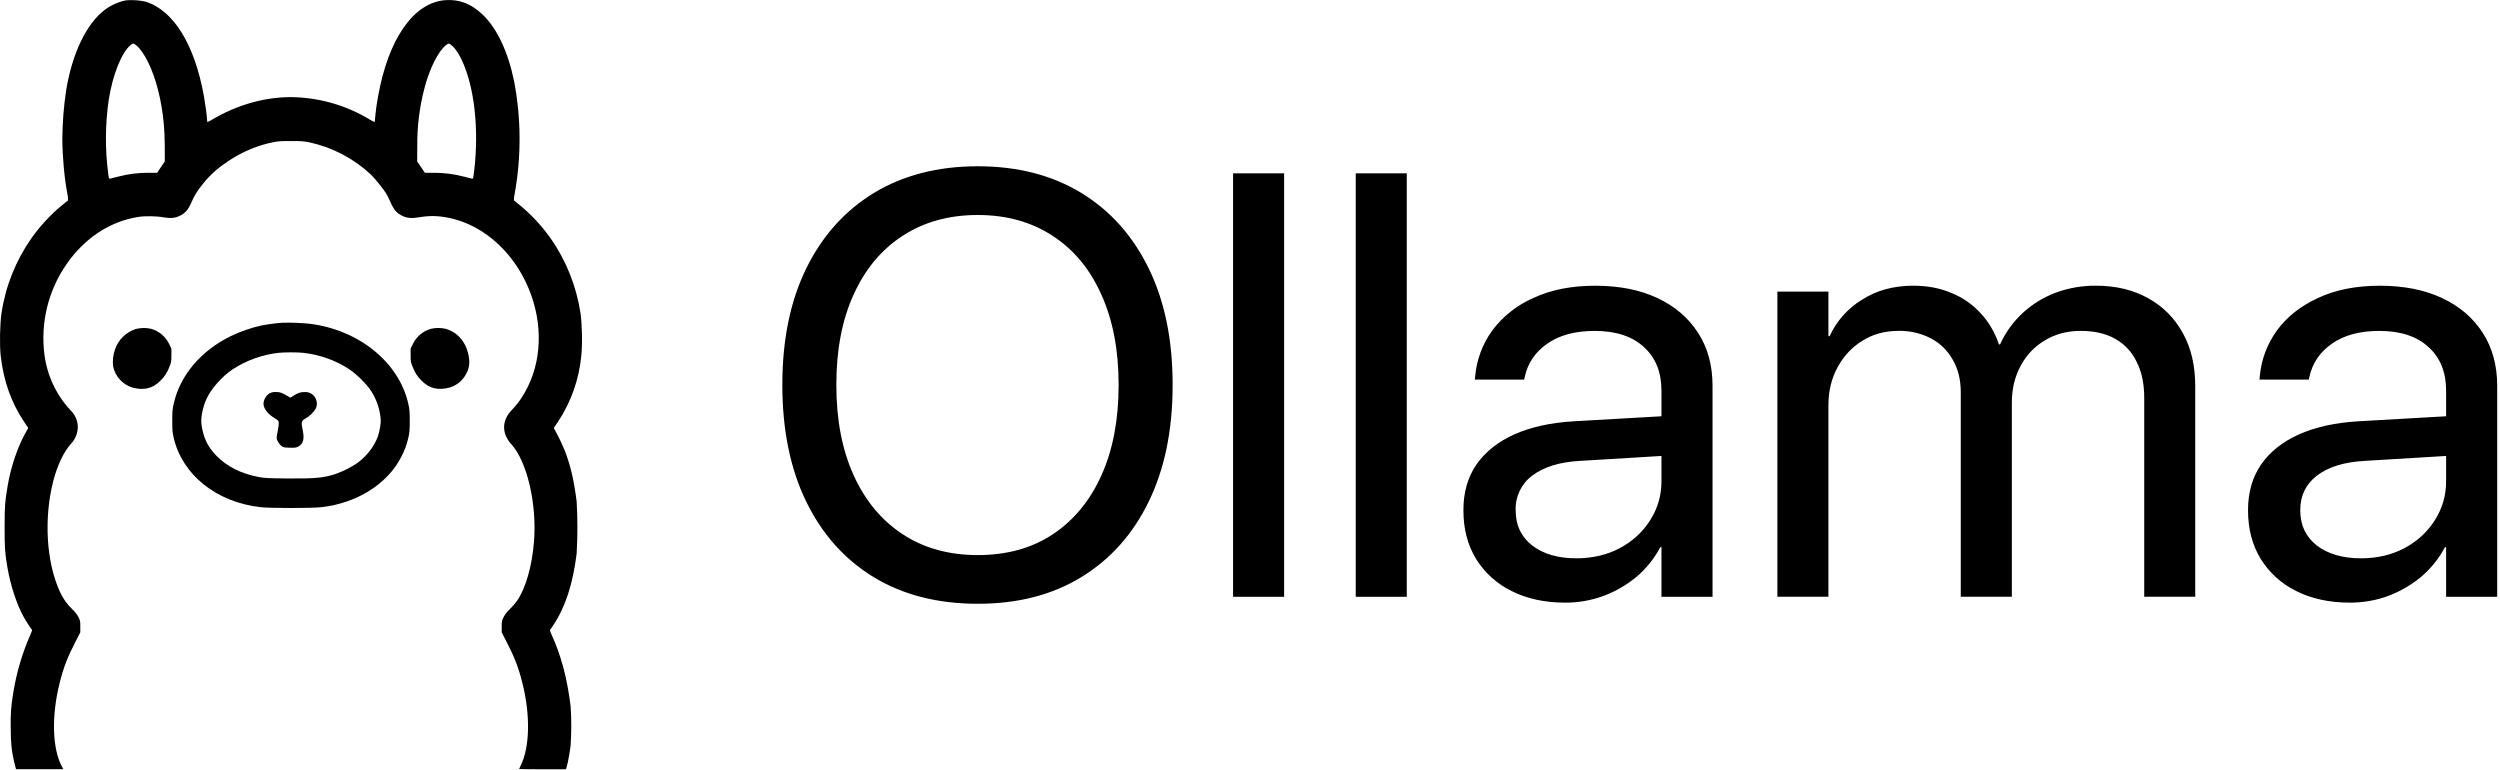
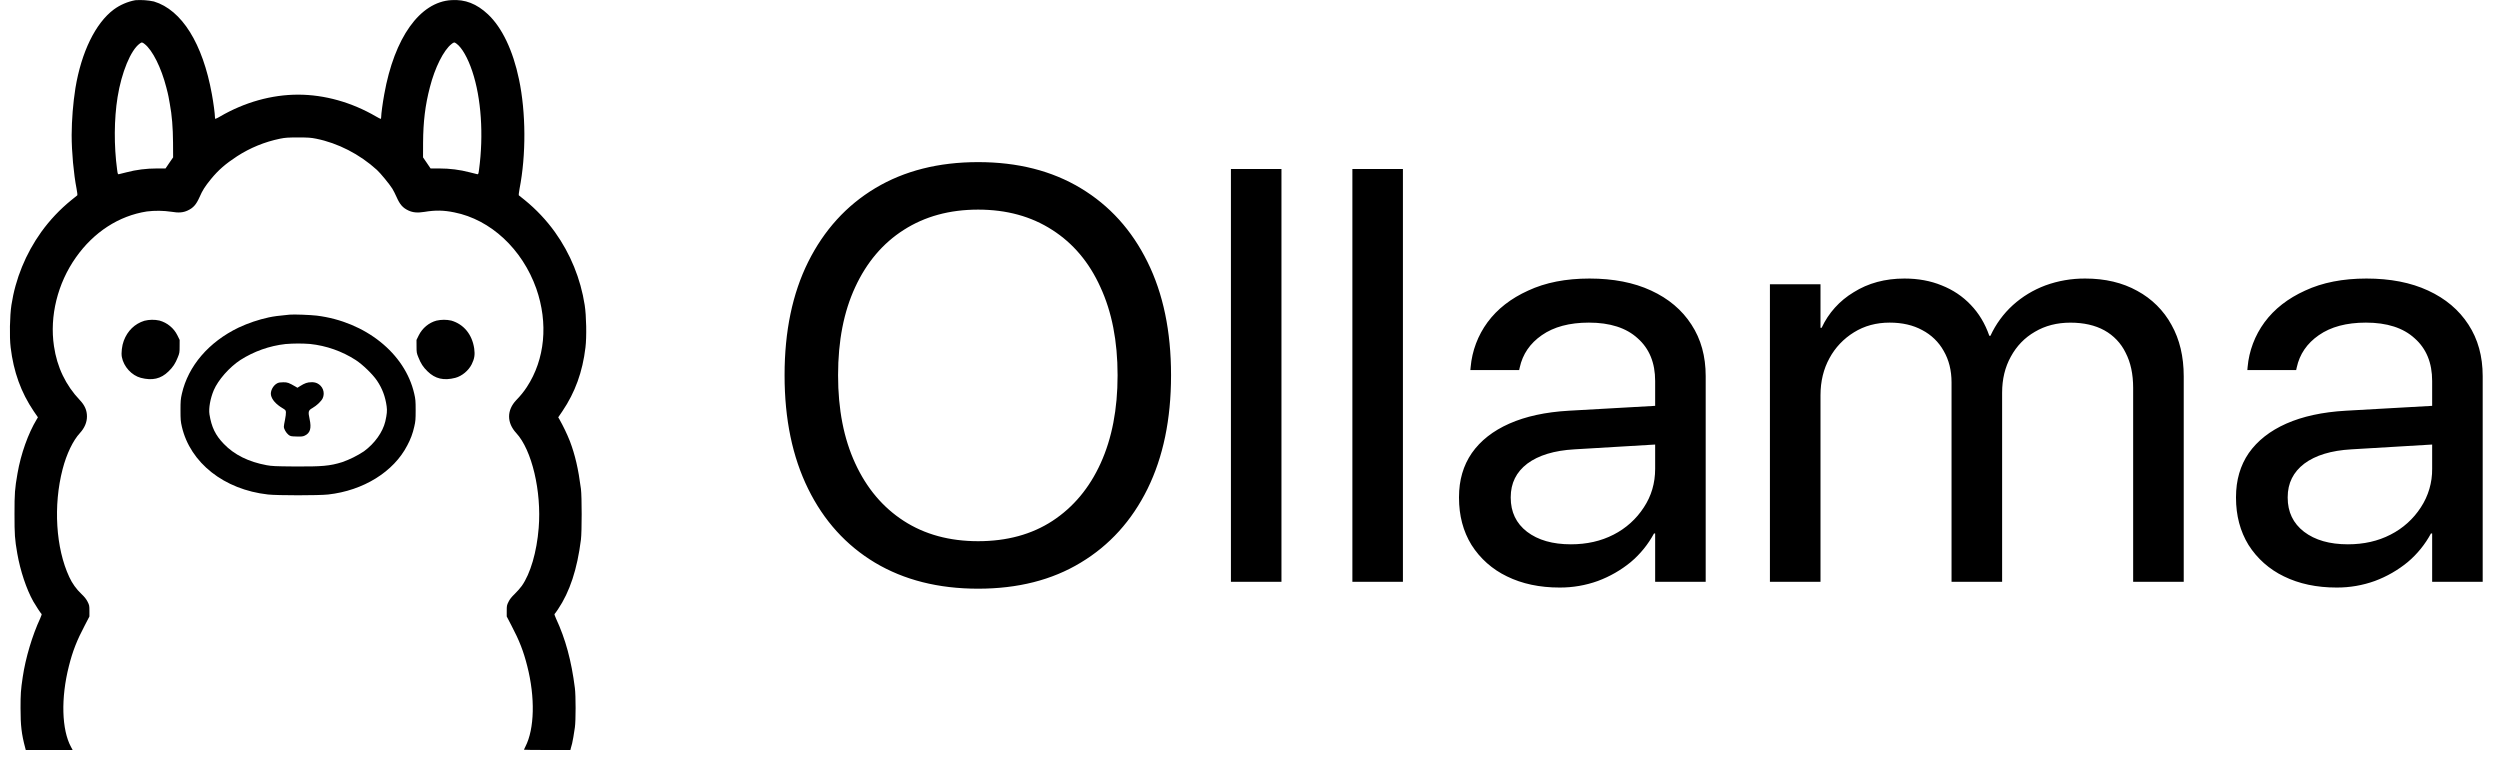
<svg xmlns="http://www.w3.org/2000/svg" fill="currentColor" viewBox="0 0 65 20">
-   <path d="M61.09 15.668c-.525 0-.985-.1-1.382-.298a2.254 2.254 0 0 1-.93-.839c-.22-.361-.329-.78-.329-1.259v-.015c0-.453.112-.845.336-1.175.229-.33.557-.593.984-.786.432-.193.951-.308 1.557-.343l2.937-.168v1.03l-2.785.168c-.529.03-.94.157-1.236.381-.29.224-.435.521-.435.893v.015c0 .382.143.684.427.908.29.224.675.336 1.153.336.417 0 .79-.087 1.121-.26.336-.178.6-.42.794-.725a1.85 1.85 0 0 0 .297-1.03V10.16c0-.483-.152-.862-.458-1.136-.3-.28-.727-.42-1.281-.42-.51 0-.92.112-1.236.336-.31.218-.504.506-.58.862l-.015.068h-1.282l.007-.084c.04-.437.189-.834.443-1.19.26-.356.616-.638 1.068-.847.453-.213.99-.32 1.61-.32.625 0 1.165.107 1.618.32.457.214.81.517 1.06.908.249.387.374.845.374 1.374v5.485h-1.328v-1.29h-.03c-.153.29-.356.545-.61.764a2.975 2.975 0 0 1-.863.503c-.315.117-.65.176-1.007.176Zm-14.878-.153V7.581h1.327v1.16h.031a2.15 2.15 0 0 1 .84-.947c.38-.244.826-.366 1.334-.366.362 0 .687.061.977.183.295.117.55.29.763.519.213.224.377.498.488.824h.03a2.53 2.53 0 0 1 .588-.816c.25-.23.534-.405.855-.527a2.949 2.949 0 0 1 1.045-.183c.524 0 .98.11 1.366.328.386.214.686.516.9.908.214.387.32.844.32 1.373v5.478H55.75v-5.173c0-.366-.066-.679-.199-.938a1.345 1.345 0 0 0-.556-.595c-.244-.137-.543-.206-.893-.206-.351 0-.662.081-.931.244a1.66 1.66 0 0 0-.633.664c-.153.28-.23.6-.23.961v5.043H50.98v-5.318c0-.32-.068-.6-.206-.839a1.385 1.385 0 0 0-.564-.557 1.74 1.74 0 0 0-.855-.198c-.35 0-.663.086-.938.26-.27.167-.483.396-.64.686-.159.29-.238.62-.238.992v4.974h-1.327Zm-5.524.153c-.524 0-.984-.1-1.38-.298a2.256 2.256 0 0 1-.931-.839c-.22-.361-.328-.78-.328-1.259v-.015c0-.453.111-.845.335-1.175.23-.33.557-.593.984-.786.433-.193.951-.308 1.557-.343l2.937-.168v1.03l-2.785.168c-.529.03-.94.157-1.236.381a1.07 1.07 0 0 0-.434.893v.015c0 .382.142.684.427.908.29.224.674.336 1.152.336.417 0 .79-.087 1.121-.26.336-.178.6-.42.794-.725a1.85 1.85 0 0 0 .297-1.03V10.16c0-.483-.152-.862-.457-1.136-.3-.28-.728-.42-1.282-.42-.509 0-.92.112-1.236.336-.31.218-.504.506-.58.862l-.015.068h-1.282l.008-.084a2.39 2.39 0 0 1 .442-1.19 2.67 2.67 0 0 1 1.068-.847c.453-.213.99-.32 1.61-.32.626 0 1.165.107 1.618.32.457.214.81.517 1.06.908.25.387.374.845.374 1.374v5.485h-1.328v-1.29h-.03c-.153.29-.356.545-.61.764a2.976 2.976 0 0 1-.863.503 2.872 2.872 0 0 1-1.007.176Zm-5.439-.153V4.506h1.327v11.01H35.25Zm-3.189 0V4.506h1.327v11.01h-1.328Zm-6.638.183c-1.043 0-1.946-.23-2.709-.694-.758-.463-1.342-1.119-1.754-1.968-.412-.85-.618-1.857-.618-3.021v-.016c0-1.164.206-2.169.618-3.013.417-.85 1.004-1.506 1.762-1.969.763-.462 1.663-.694 2.7-.694 1.038 0 1.936.232 2.694.694.758.463 1.343 1.12 1.755 1.969.412.844.618 1.849.618 3.013v.016c0 1.164-.206 2.171-.618 3.02-.412.85-.997 1.506-1.755 1.97-.753.462-1.65.693-2.693.693Zm0-1.266c.758 0 1.409-.18 1.953-.542.55-.366.971-.88 1.266-1.54.296-.662.443-1.44.443-2.335v-.016c0-.9-.15-1.68-.45-2.342-.295-.661-.717-1.17-1.267-1.526-.549-.36-1.198-.541-1.945-.541-.748 0-1.399.18-1.953.541-.55.356-.974.865-1.274 1.526-.3.656-.45 1.437-.45 2.342v.016c0 .9.15 1.68.45 2.342.3.661.724 1.172 1.274 1.533s1.2.542 1.953.542ZM3.294.006c-.186.03-.41.127-.568.248-.479.363-.85 1.134-1.006 2.095a8.839 8.839 0 0 0-.099 1.252c0 .454.053 1.034.13 1.435a.58.58 0 0 1 .018.174 7.072 7.072 0 0 1-.155.126c-.27.215-.579.547-.791.85A4.575 4.575 0 0 0 .04 8.135c-.043.281-.054.85-.02 1.131.076.65.272 1.198.606 1.7l.11.163-.032.053c-.224.376-.415.92-.504 1.443-.07.414-.08.524-.08 1.078 0 .559.008.67.074 1.056.079.462.24.952.42 1.278.058.106.202.327.219.339.006.002-.012.056-.039.117a6.17 6.17 0 0 0-.456 1.561 4.31 4.31 0 0 0-.06.826c0 .467.027.694.124 1.065L.417 20h1.23l-.04-.076c-.248-.46-.271-1.313-.057-2.164.097-.394.208-.682.415-1.08l.123-.241v-.148c0-.138-.003-.154-.047-.244a.761.761 0 0 0-.163-.208 1.45 1.45 0 0 1-.32-.453c-.353-.767-.422-1.905-.174-2.876.104-.405.275-.765.454-.962a.655.655 0 0 0 .185-.442.608.608 0 0 0-.186-.435 2.613 2.613 0 0 1-.68-1.44 3.37 3.37 0 0 1 .573-2.363C2.2 6.19 2.86 5.755 3.596 5.64c.165-.027.474-.023.646.009.188.033.306.023.426-.035.15-.07.224-.158.312-.359.078-.18.138-.277.3-.48.195-.242.384-.407.685-.607.345-.225.737-.39 1.127-.468.142-.029.209-.033.474-.033.266 0 .332.004.474.033a3.393 3.393 0 0 1 1.595.831c.098.09.332.38.407.502.028.047.079.147.11.222.088.201.163.289.312.359.116.056.238.068.42.037.285-.048.505-.044.785.013.953.193 1.783.978 2.15 2.03.321.924.23 1.89-.246 2.629-.08.125-.161.225-.277.349-.252.268-.252.601-.002.877.411.45.668 1.555.59 2.53-.051.643-.216 1.22-.443 1.545-.04.058-.124.155-.187.216a.762.762 0 0 0-.162.208c-.045.09-.048.106-.048.244v.148l.124.241c.207.398.317.686.415 1.08.211.84.192 1.676-.049 2.151a.693.693 0 0 0-.037.082c0 .004.274.007.61.007h.609l.016-.062.03-.112a6.26 6.26 0 0 0 .073-.43 7.514 7.514 0 0 0 0-1.047c-.092-.73-.246-1.308-.497-1.856a.359.359 0 0 1-.039-.117c.008-.005.048-.062.09-.127.314-.474.506-1.07.604-1.856a11.86 11.86 0 0 0 0-1.357c-.069-.537-.152-.902-.29-1.271a5.089 5.089 0 0 0-.274-.583l-.032-.053.11-.163a3.75 3.75 0 0 0 .605-1.7c.035-.281.023-.85-.02-1.131a4.593 4.593 0 0 0-.783-1.949 4.434 4.434 0 0 0-.79-.85 7.072 7.072 0 0 1-.156-.126.578.578 0 0 1 .019-.174 8.04 8.04 0 0 0-.014-2.92c-.158-.77-.446-1.38-.816-1.734-.296-.282-.598-.402-.96-.38-.83.05-1.498 1.004-1.763 2.51a5.67 5.67 0 0 0-.08.604c0 .03-.006.054-.013.054a.802.802 0 0 1-.124-.064 4.048 4.048 0 0 0-2.046-.582c-.693 0-1.406.203-2.046.582a.796.796 0 0 1-.124.064c-.007 0-.012-.024-.012-.054 0-.08-.04-.373-.08-.605-.24-1.35-.79-2.245-1.522-2.47a1.706 1.706 0 0 0-.488-.035Zm.244 1.169c.207.163.437.631.569 1.155a4.8 4.8 0 0 1 .057.245l.035.193c.056.305.082.634.085 1.034l.001.395-.1.147-.098.148h-.231c-.27 0-.539.034-.796.103l-.198.05c-.027.006-.032-.003-.047-.12a7.03 7.03 0 0 1 .013-1.936c.103-.656.344-1.25.58-1.426.056-.042.066-.04.13.012Zm8.188-.01c.142.104.299.383.415.739.234.712.3 1.69.177 2.62-.016.118-.02.127-.048.121l-.198-.05a3.078 3.078 0 0 0-.795-.103h-.231l-.1-.148-.099-.147.002-.395a5.75 5.75 0 0 1 .178-1.476c.13-.52.362-.988.567-1.151.065-.052.075-.054.132-.01Z" />
-   <path d="M7.344 8.391a4.53 4.53 0 0 0-.546.072c-.243.05-.567.163-.793.273-.784.384-1.324 1.023-1.489 1.762-.033.147-.037.195-.037.442 0 .245.004.298.036.437.22.966 1.11 1.68 2.261 1.81.25.028 1.33.028 1.58 0 .925-.104 1.72-.605 2.078-1.309.095-.188.14-.31.184-.501.031-.14.035-.193.035-.437 0-.247-.004-.295-.037-.442-.24-1.074-1.282-1.92-2.56-2.08a5.746 5.746 0 0 0-.712-.027Zm.537.782c.426.046.855.198 1.2.428.185.123.447.382.559.551.138.21.216.424.252.684.016.119.008.21-.036.402-.067.287-.277.587-.56.797a2.594 2.594 0 0 1-.574.29c-.319.102-.527.12-1.27.115-.486-.005-.572-.01-.712-.035-.475-.089-.851-.278-1.124-.567-.221-.233-.322-.445-.376-.788-.025-.16.021-.424.115-.647.113-.271.406-.609.696-.802a2.76 2.76 0 0 1 1.185-.427c.156-.017.488-.017.645-.001Z" />
-   <path d="M7.018 10.221c-.11.06-.186.209-.163.319.026.12.131.24.295.339.087.053.093.06.097.113.003.032-.008.122-.024.203-.017.079-.03.162-.03.185.001.062.059.162.119.211.053.043.063.045.213.049.136.004.165.001.22-.024.14-.07.176-.196.124-.438-.043-.203-.034-.235.073-.296a.75.75 0 0 0 .27-.262.305.305 0 0 0-.146-.4.328.328 0 0 0-.15-.027c-.106 0-.173.024-.297.103l-.07.044-.045-.027c-.182-.108-.215-.12-.326-.12a.329.329 0 0 0-.16.028ZM3.531 8.554a.84.84 0 0 0-.541.533.988.988 0 0 0-.05.433.734.734 0 0 0 .498.556c.301.08.527.027.726-.17a.952.952 0 0 0 .243-.374c.046-.114.049-.134.049-.294l.001-.173-.06-.123a.745.745 0 0 0-.471-.394.85.85 0 0 0-.395.006ZM11.2 8.55a.745.745 0 0 0-.464.391l-.06.124v.172c0 .161.004.181.05.295.063.16.126.26.242.373.2.198.425.25.727.17a.717.717 0 0 0 .43-.362.626.626 0 0 0 .067-.415c-.053-.378-.275-.652-.604-.749a.884.884 0 0 0-.387 0Z" />
+   <path d="M60.75 15.276C60.231 15.276 59.776 15.179 59.382 14.986C59.003 14.804 58.684 14.521 58.461 14.168C58.245 13.815 58.136 13.406 58.136 12.94V12.926C58.136 12.484 58.247 12.102 58.468 11.78C58.695 11.457 59.02 11.202 59.443 11.014C59.871 10.825 60.385 10.714 60.984 10.679L63.893 10.515V11.519L61.135 11.683C60.611 11.713 60.203 11.837 59.911 12.055C59.625 12.273 59.48 12.563 59.48 12.926V12.94C59.48 13.312 59.622 13.607 59.904 13.825C60.191 14.044 60.571 14.152 61.045 14.152C61.458 14.152 61.828 14.069 62.155 13.9C62.476 13.737 62.747 13.493 62.941 13.193C63.138 12.894 63.24 12.545 63.236 12.189V9.905C63.236 9.434 63.085 9.065 62.782 8.797C62.485 8.524 62.062 8.388 61.513 8.388C61.009 8.388 60.602 8.497 60.289 8.715C59.982 8.928 59.79 9.208 59.715 9.555L59.7 9.622H58.431L58.438 9.541C58.475 9.122 58.627 8.721 58.877 8.38C59.133 8.033 59.486 7.758 59.934 7.555C60.382 7.346 60.914 7.242 61.528 7.242C62.147 7.242 62.682 7.346 63.13 7.554C63.583 7.763 63.933 8.058 64.18 8.44C64.426 8.817 64.55 9.263 64.55 9.779V15.127H63.236V13.87H63.205C63.053 14.153 62.848 14.406 62.601 14.614C62.346 14.824 62.058 14.989 61.747 15.105C61.428 15.22 61.09 15.278 60.75 15.276ZM46.018 15.127V7.391H47.333V8.522H47.363C47.54 8.139 47.829 7.818 48.194 7.599C48.572 7.361 49.013 7.242 49.516 7.242C49.874 7.242 50.196 7.302 50.483 7.42C50.775 7.535 51.027 7.703 51.239 7.926C51.45 8.145 51.612 8.413 51.722 8.73H51.752C51.89 8.429 52.088 8.158 52.334 7.934C52.581 7.711 52.863 7.54 53.18 7.421C53.511 7.3 53.862 7.24 54.215 7.242C54.734 7.242 55.185 7.349 55.568 7.562C55.946 7.766 56.256 8.073 56.459 8.447C56.671 8.824 56.777 9.271 56.777 9.786V15.127H55.462V10.084C55.462 9.728 55.397 9.422 55.265 9.169C55.147 8.925 54.954 8.722 54.714 8.589C54.472 8.456 54.177 8.389 53.83 8.389C53.482 8.389 53.175 8.468 52.908 8.626C52.641 8.78 52.433 8.995 52.281 9.274C52.13 9.547 52.055 9.859 52.055 10.211V15.127H50.74V9.943C50.74 9.631 50.672 9.358 50.536 9.124C50.408 8.893 50.213 8.705 49.977 8.582C49.74 8.453 49.458 8.388 49.131 8.388C48.783 8.388 48.473 8.472 48.202 8.641C47.934 8.806 47.715 9.037 47.567 9.311C47.411 9.593 47.333 9.916 47.333 10.277V15.127L46.018 15.127ZM40.548 15.276C40.03 15.276 39.574 15.179 39.181 14.986C38.801 14.804 38.482 14.521 38.259 14.168C38.042 13.815 37.934 13.406 37.934 12.94V12.926C37.934 12.484 38.045 12.102 38.267 11.78C38.493 11.457 38.818 11.202 39.242 11.014C39.669 10.825 40.183 10.714 40.782 10.679L43.691 10.515V11.519L40.934 11.683C40.41 11.713 40.002 11.837 39.709 12.055C39.423 12.273 39.279 12.563 39.279 12.926V12.94C39.279 13.312 39.42 13.607 39.702 13.825C39.989 14.044 40.37 14.152 40.843 14.152C41.256 14.152 41.626 14.069 41.954 13.9C42.274 13.737 42.545 13.493 42.739 13.193C42.936 12.896 43.034 12.561 43.034 12.189V9.905C43.034 9.434 42.883 9.065 42.581 8.797C42.284 8.524 41.86 8.388 41.311 8.388C40.808 8.388 40.4 8.497 40.087 8.715C39.78 8.928 39.589 9.208 39.513 9.555L39.498 9.622H38.229L38.237 9.541C38.274 9.122 38.425 8.721 38.675 8.38C38.931 8.033 39.284 7.758 39.733 7.555C40.181 7.346 40.712 7.242 41.327 7.242C41.946 7.242 42.48 7.346 42.928 7.554C43.381 7.763 43.732 8.058 43.978 8.44C44.225 8.817 44.348 9.263 44.348 9.779V15.127H43.034V13.87H43.004C42.852 14.153 42.647 14.406 42.4 14.614C42.145 14.824 41.856 14.989 41.545 15.105C41.226 15.22 40.888 15.278 40.548 15.276ZM35.162 15.127V4.394H36.476V15.127H35.162ZM32.004 15.127V4.394H33.318V15.127H32.004ZM25.431 15.306C24.398 15.306 23.505 15.08 22.749 14.629C21.998 14.178 21.419 13.538 21.012 12.71C20.604 11.882 20.399 10.899 20.399 9.764V9.749C20.399 8.614 20.603 7.634 21.012 6.811C21.425 5.983 22.006 5.343 22.757 4.892C23.512 4.44 24.403 4.215 25.431 4.215C26.459 4.215 27.347 4.44 28.098 4.892C28.849 5.343 29.427 5.983 29.835 6.811C30.243 7.634 30.447 8.614 30.447 9.749V9.764C30.447 10.9 30.243 11.882 29.836 12.71C29.427 13.538 28.849 14.178 28.098 14.629C27.352 15.081 26.464 15.306 25.431 15.306ZM25.431 14.071C26.181 14.071 26.826 13.895 27.365 13.543C27.909 13.186 28.327 12.685 28.619 12.04C28.911 11.396 29.057 10.637 29.057 9.764V9.749C29.057 8.872 28.909 8.11 28.611 7.466C28.32 6.821 27.901 6.325 27.358 5.978C26.813 5.626 26.172 5.45 25.431 5.45C24.691 5.45 24.046 5.626 23.497 5.978C22.953 6.325 22.533 6.821 22.235 7.466C21.938 8.105 21.79 8.866 21.79 9.749V9.764C21.79 10.642 21.938 11.403 22.236 12.048C22.533 12.693 22.953 13.191 23.497 13.543C24.041 13.895 24.686 14.071 25.431 14.071ZM3.52 0.005C3.316 0.043 3.123 0.126 2.957 0.248C2.483 0.602 2.116 1.354 1.961 2.29C1.898 2.694 1.866 3.102 1.863 3.511C1.863 3.953 1.915 4.519 1.991 4.909C2.008 4.997 2.017 5.074 2.009 5.079C2.004 5.085 1.934 5.141 1.856 5.202C1.559 5.443 1.295 5.722 1.072 6.032C0.668 6.597 0.402 7.247 0.297 7.931C0.255 8.205 0.243 8.76 0.277 9.034C0.353 9.667 0.546 10.202 0.877 10.692L0.986 10.85L0.955 10.902C0.733 11.269 0.543 11.799 0.455 12.309C0.385 12.712 0.377 12.82 0.377 13.361C0.377 13.905 0.384 14.013 0.449 14.39C0.528 14.841 0.687 15.318 0.865 15.636C0.923 15.739 1.065 15.955 1.082 15.966C1.088 15.969 1.071 16.02 1.044 16.081C0.839 16.522 0.664 17.109 0.591 17.603C0.54 17.942 0.534 18.051 0.534 18.408C0.534 18.863 0.559 19.084 0.656 19.446L0.67 19.5H1.889L1.849 19.426C1.602 18.978 1.58 18.146 1.792 17.316C1.888 16.932 1.998 16.651 2.203 16.263L2.325 16.028V15.883C2.325 15.749 2.322 15.734 2.278 15.646C2.244 15.579 2.199 15.521 2.117 15.443C1.984 15.317 1.876 15.167 1.801 15.002C1.451 14.254 1.382 13.143 1.628 12.197C1.73 11.802 1.9 11.451 2.078 11.259C2.198 11.128 2.261 10.981 2.261 10.828C2.261 10.67 2.205 10.539 2.076 10.403C1.709 10.017 1.483 9.547 1.403 8.999C1.287 8.219 1.496 7.37 1.971 6.696C2.436 6.035 3.089 5.611 3.818 5.498C4.031 5.472 4.246 5.475 4.458 5.506C4.644 5.538 4.761 5.528 4.88 5.473C5.028 5.404 5.102 5.318 5.189 5.123C5.266 4.947 5.325 4.853 5.486 4.655C5.679 4.419 5.866 4.258 6.164 4.063C6.504 3.843 6.883 3.688 7.281 3.606C7.421 3.578 7.487 3.574 7.75 3.574C8.013 3.574 8.078 3.578 8.219 3.606C8.786 3.72 9.349 4.008 9.799 4.417C9.895 4.505 10.127 4.788 10.201 4.906C10.229 4.952 10.279 5.05 10.311 5.123C10.397 5.318 10.472 5.404 10.619 5.473C10.735 5.527 10.855 5.538 11.035 5.509C11.318 5.462 11.535 5.465 11.812 5.522C12.757 5.709 13.578 6.475 13.943 7.501C14.259 8.402 14.17 9.344 13.698 10.063C13.618 10.185 13.539 10.283 13.423 10.403C13.174 10.665 13.174 10.99 13.422 11.259C13.829 11.697 14.083 12.775 14.006 13.726C13.956 14.353 13.791 14.915 13.567 15.233C13.527 15.288 13.444 15.384 13.382 15.443C13.301 15.521 13.255 15.578 13.222 15.646C13.178 15.734 13.175 15.749 13.175 15.883V16.028L13.297 16.263C13.502 16.651 13.611 16.932 13.708 17.316C13.917 18.135 13.898 18.949 13.66 19.413C13.64 19.452 13.622 19.489 13.622 19.493C13.622 19.497 13.894 19.5 14.226 19.5H14.83L14.845 19.44L14.875 19.331C14.891 19.269 14.922 19.087 14.947 18.912C14.972 18.735 14.972 18.086 14.947 17.89C14.857 17.179 14.704 16.614 14.456 16.081C14.428 16.02 14.412 15.969 14.417 15.966C14.425 15.962 14.464 15.906 14.507 15.843C14.817 15.381 15.007 14.8 15.104 14.033C15.13 13.821 15.13 12.913 15.104 12.709C15.036 12.186 14.953 11.83 14.817 11.47C14.739 11.275 14.648 11.086 14.545 10.902L14.514 10.85L14.622 10.692C14.953 10.202 15.147 9.667 15.222 9.034C15.256 8.76 15.245 8.205 15.202 7.931C15.096 7.248 14.831 6.597 14.427 6.032C14.204 5.723 13.941 5.444 13.644 5.202C13.566 5.141 13.496 5.085 13.49 5.079C13.483 5.074 13.492 4.996 13.508 4.91C13.681 4.026 13.675 2.924 13.494 2.063C13.338 1.313 13.053 0.716 12.687 0.372C12.394 0.098 12.095 -0.02 11.737 0.003C10.915 0.05 10.253 0.981 9.991 2.449C9.948 2.685 9.911 2.962 9.911 3.038C9.911 3.067 9.906 3.091 9.898 3.091C9.891 3.091 9.836 3.063 9.776 3.028C9.142 2.659 8.437 2.461 7.75 2.461C7.063 2.461 6.358 2.659 5.724 3.028C5.685 3.052 5.644 3.073 5.601 3.091C5.594 3.091 5.588 3.067 5.588 3.038C5.588 2.96 5.55 2.674 5.509 2.449C5.271 1.131 4.727 0.259 4.003 0.039C3.844 0.005 3.681 -0.006 3.52 0.005ZM3.761 1.145C3.966 1.305 4.193 1.761 4.324 2.272C4.349 2.364 4.374 2.471 4.381 2.51C4.386 2.548 4.402 2.633 4.415 2.699C4.471 2.996 4.496 3.317 4.499 3.708L4.501 4.092L4.402 4.235L4.304 4.38H4.075C3.808 4.38 3.542 4.413 3.288 4.48L3.091 4.529C3.065 4.534 3.06 4.526 3.045 4.412C2.961 3.788 2.965 3.098 3.057 2.524C3.16 1.884 3.398 1.304 3.632 1.134C3.687 1.093 3.697 1.095 3.761 1.145ZM11.869 1.135C12.01 1.237 12.165 1.509 12.28 1.856C12.512 2.55 12.577 3.504 12.455 4.411C12.44 4.526 12.435 4.534 12.408 4.529L12.212 4.48C11.957 4.413 11.691 4.38 11.424 4.38H11.195L11.097 4.235L10.999 4.092L11 3.708C11.004 3.164 11.054 2.74 11.177 2.268C11.306 1.761 11.535 1.304 11.739 1.145C11.802 1.095 11.813 1.093 11.869 1.135Z" />
+   <path d="M7.529 8.181C7.221 8.211 7.137 8.222 6.989 8.252C6.718 8.311 6.455 8.4 6.204 8.517C5.428 8.891 4.893 9.515 4.729 10.236C4.697 10.378 4.693 10.425 4.693 10.667C4.693 10.905 4.697 10.957 4.728 11.092C4.945 12.034 5.827 12.73 6.968 12.857C7.215 12.884 8.285 12.884 8.532 12.857C9.447 12.755 10.235 12.267 10.589 11.581C10.673 11.427 10.734 11.263 10.771 11.092C10.803 10.957 10.807 10.905 10.807 10.667C10.807 10.425 10.803 10.378 10.77 10.236C10.532 9.188 9.5 8.364 8.235 8.206C8.07 8.187 7.637 8.17 7.529 8.181ZM8.061 8.943C8.485 8.988 8.892 9.131 9.249 9.361C9.433 9.481 9.692 9.733 9.803 9.898C9.94 10.102 10.018 10.311 10.053 10.564C10.069 10.681 10.06 10.769 10.018 10.957C9.951 11.236 9.743 11.529 9.463 11.734C9.286 11.851 9.095 11.946 8.895 12.016C8.579 12.115 8.372 12.134 7.636 12.128C7.155 12.124 7.07 12.12 6.932 12.095C6.461 12.008 6.089 11.823 5.819 11.541C5.6 11.315 5.5 11.107 5.446 10.773C5.422 10.618 5.467 10.36 5.559 10.143C5.673 9.878 5.962 9.549 6.25 9.36C6.603 9.135 7.004 8.992 7.423 8.945C7.635 8.928 7.849 8.927 8.061 8.943Z" />
+   <path d="M7.206 9.966C7.099 10.023 7.023 10.169 7.046 10.276C7.071 10.393 7.176 10.51 7.337 10.607C7.424 10.659 7.43 10.666 7.434 10.718C7.437 10.748 7.426 10.836 7.41 10.915C7.393 10.992 7.38 11.073 7.38 11.095C7.382 11.156 7.439 11.254 7.498 11.302C7.551 11.343 7.56 11.345 7.709 11.349C7.844 11.353 7.872 11.35 7.926 11.325C8.066 11.258 8.101 11.134 8.05 10.898C8.007 10.7 8.016 10.67 8.122 10.61C8.235 10.545 8.354 10.432 8.39 10.355C8.422 10.284 8.425 10.204 8.398 10.13C8.371 10.057 8.316 9.998 8.244 9.964C8.198 9.944 8.147 9.935 8.096 9.938C7.992 9.938 7.925 9.962 7.803 10.038L7.733 10.082L7.689 10.055C7.508 9.95 7.475 9.938 7.366 9.939C7.288 9.939 7.245 9.946 7.206 9.966ZM3.754 8.34C3.503 8.418 3.315 8.601 3.218 8.86C3.171 8.982 3.148 9.177 3.168 9.282C3.215 9.533 3.424 9.762 3.662 9.824C3.96 9.901 4.183 9.851 4.381 9.657C4.496 9.547 4.559 9.45 4.621 9.294C4.667 9.183 4.67 9.163 4.67 9.007L4.671 8.838L4.612 8.718C4.566 8.625 4.501 8.543 4.42 8.477C4.34 8.41 4.246 8.362 4.145 8.334C4.016 8.306 3.882 8.308 3.754 8.34ZM11.349 8.336C11.154 8.388 10.981 8.53 10.888 8.718L10.829 8.838L10.83 9.006C10.83 9.163 10.833 9.183 10.879 9.293C10.941 9.45 11.003 9.547 11.118 9.657C11.316 9.85 11.539 9.901 11.838 9.824C12.01 9.779 12.182 9.636 12.265 9.47C12.335 9.328 12.352 9.226 12.33 9.065C12.277 8.697 12.058 8.429 11.733 8.335C11.606 8.307 11.475 8.308 11.349 8.336Z" />
</svg>
